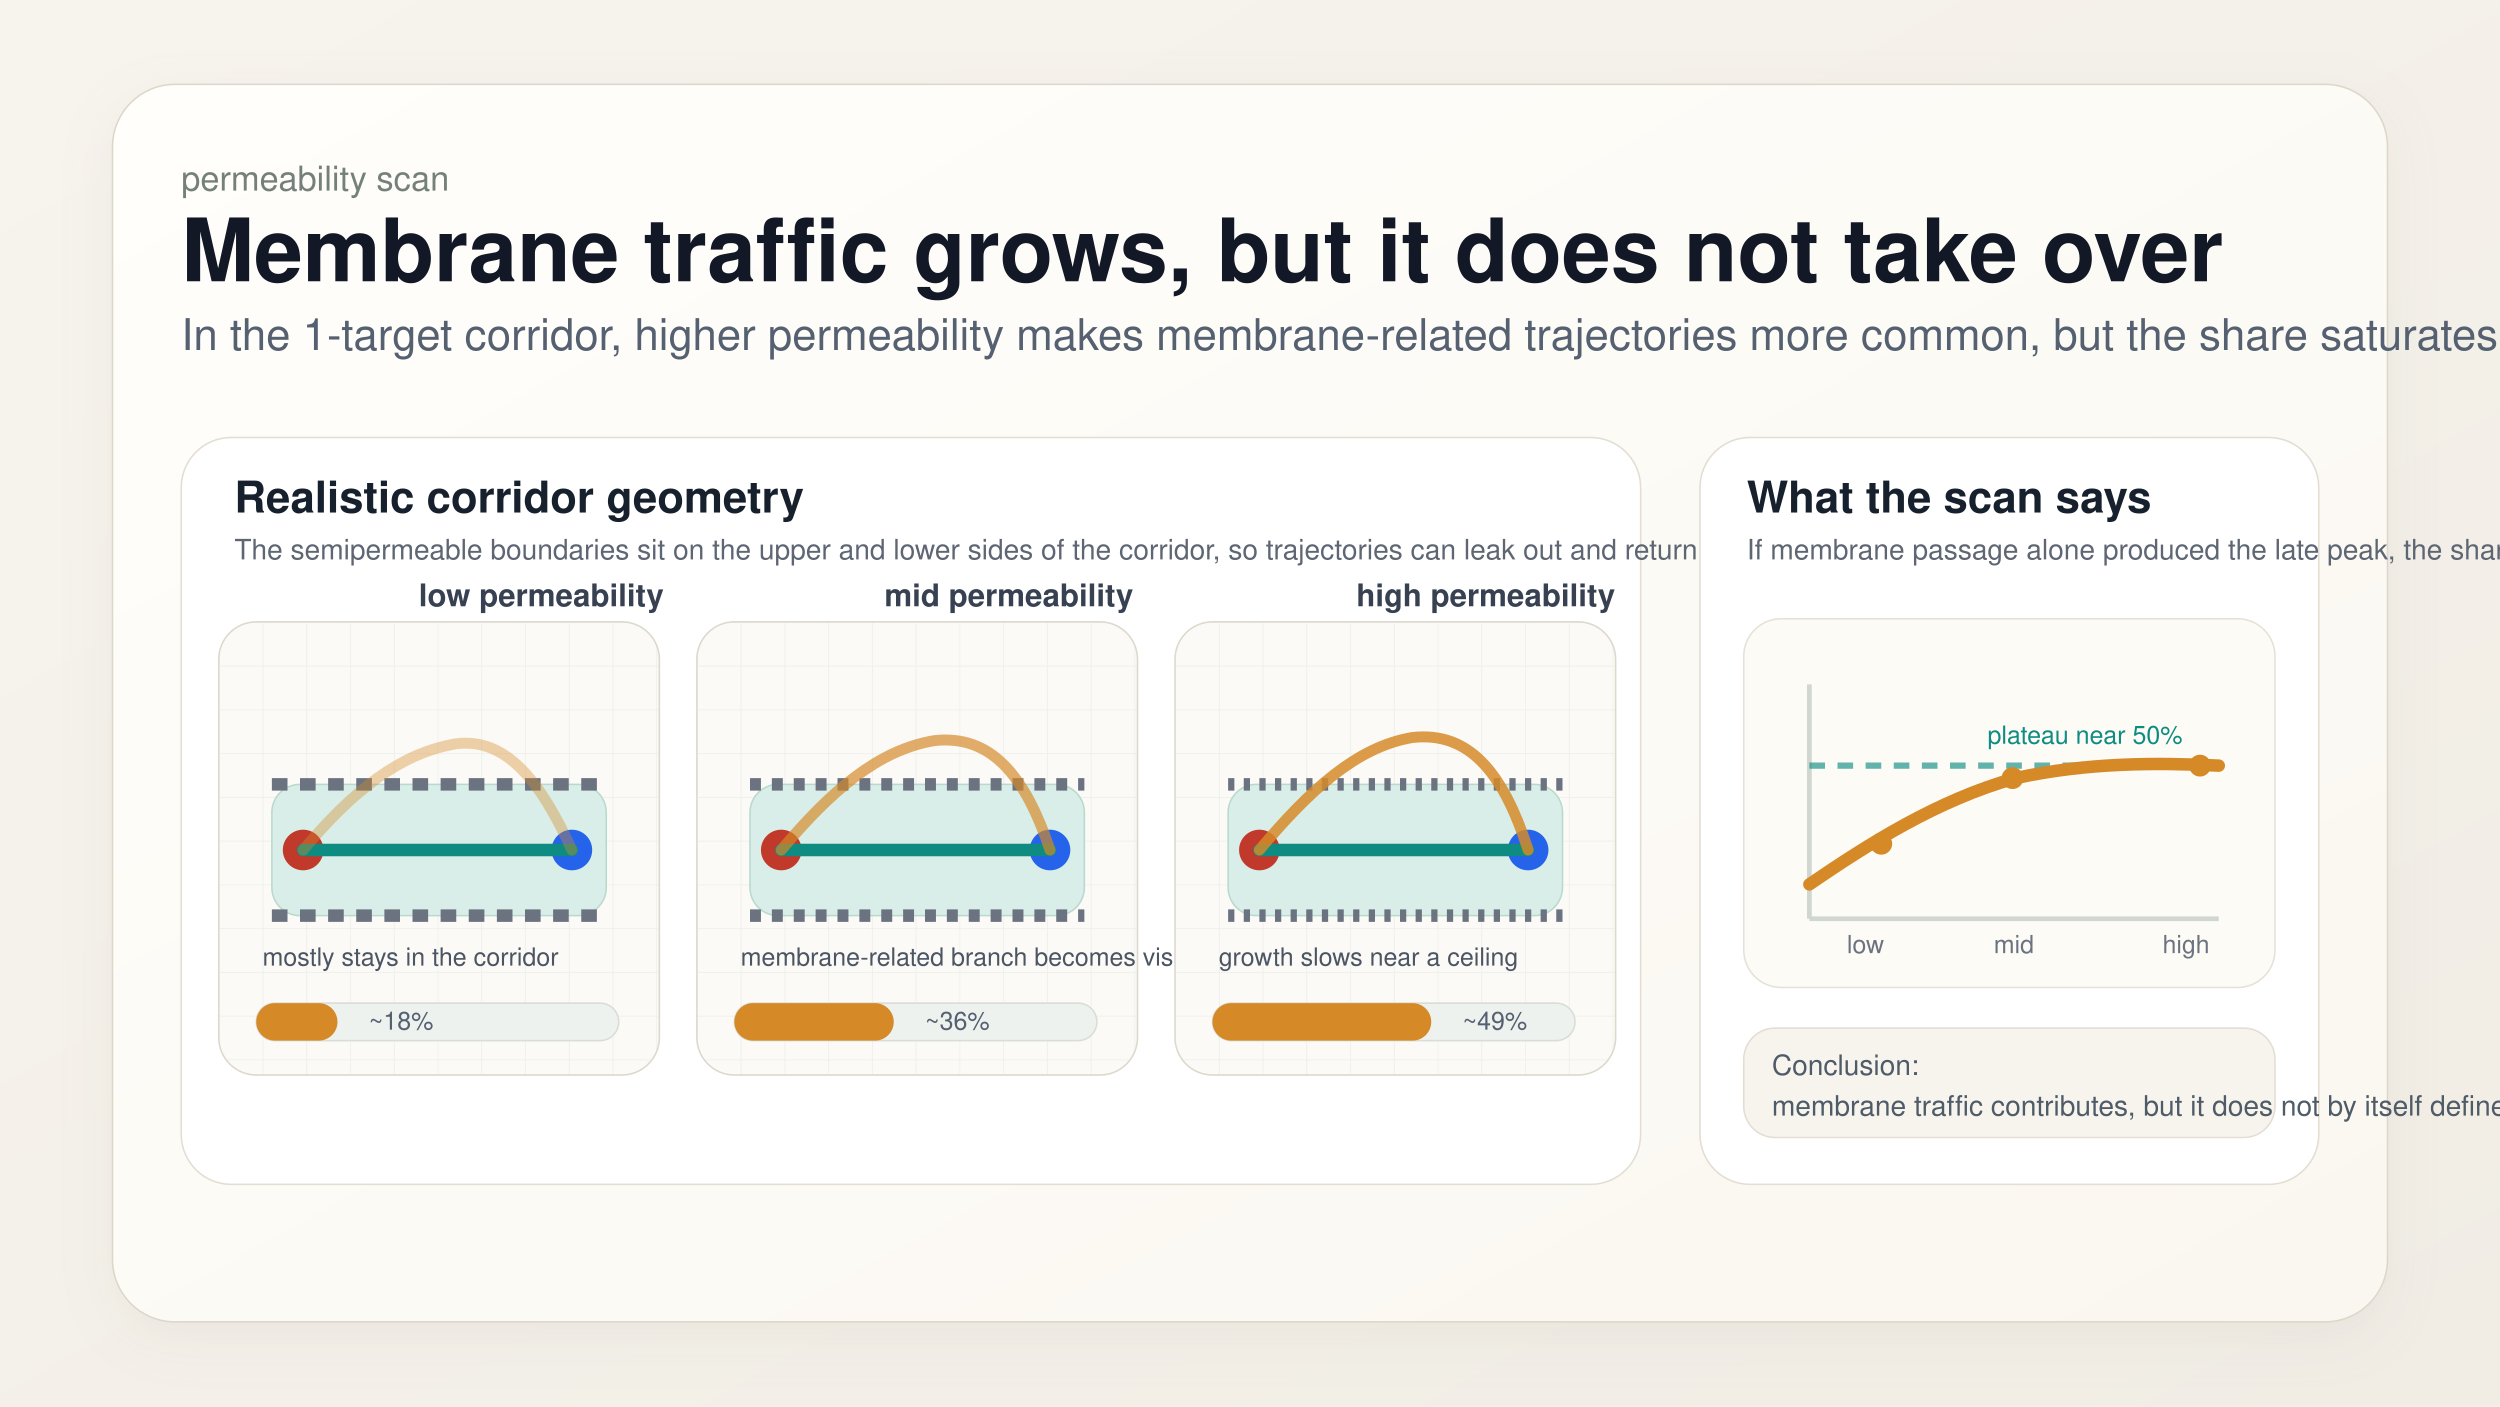
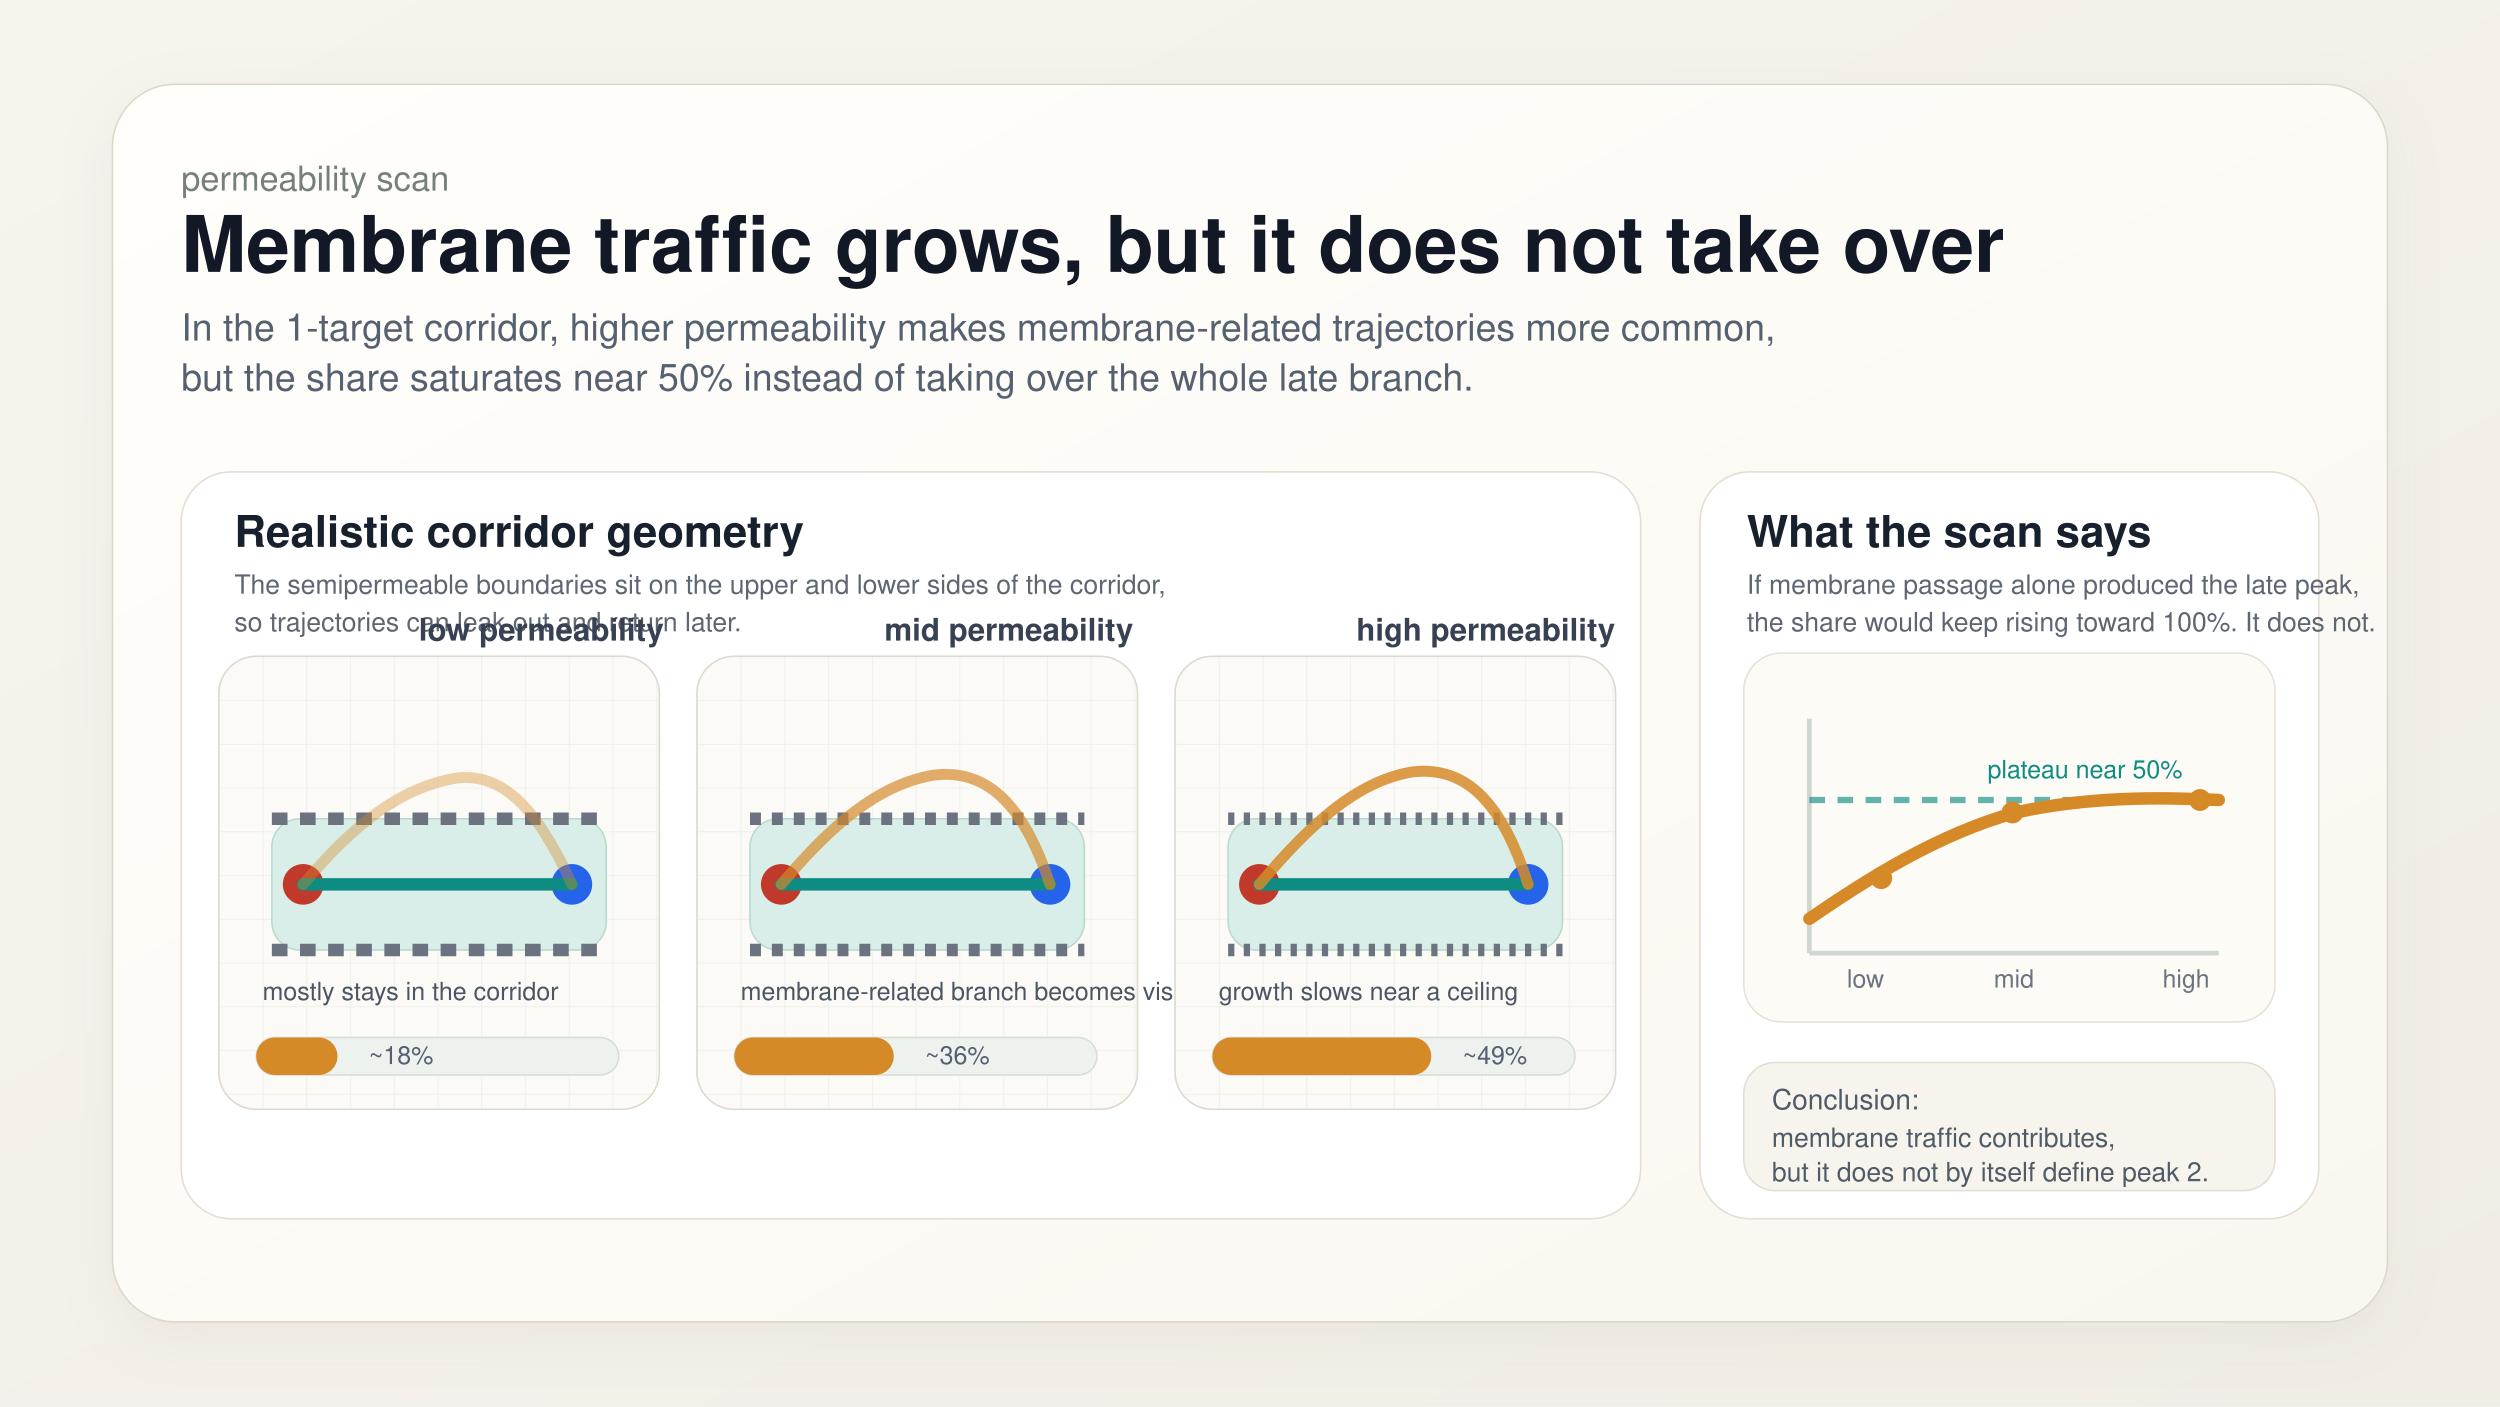
<svg xmlns="http://www.w3.org/2000/svg" width="1600" height="900" viewBox="0 0 1600 900">
  <defs>
    <linearGradient id="bg" x1="0" y1="0" x2="1" y2="1">
      <stop offset="0%" stop-color="#f7f4ee" />
      <stop offset="100%" stop-color="#f1ede5" />
    </linearGradient>
    <linearGradient id="card" x1="0" y1="0" x2="1" y2="1">
      <stop offset="0%" stop-color="#fffefb" />
      <stop offset="100%" stop-color="#faf7f0" />
    </linearGradient>
    <pattern id="grid" width="28" height="28" patternUnits="userSpaceOnUse">
      <path d="M 28 0 H 0 V 28" fill="none" stroke="#d7ddd8" stroke-width="1" stroke-opacity="0.55" />
    </pattern>
    <filter id="shadow" x="-20%" y="-20%" width="140%" height="140%">
      <feDropShadow dx="0" dy="10" stdDeviation="16" flood-color="#aea89a" flood-opacity="0.14" />
    </filter>
  </defs>
  <rect width="1600" height="900" fill="url(#bg)" />
  <g transform="translate(72,54)">
    <rect width="1456" height="792" rx="40" fill="url(#card)" stroke="#ddd7ca" filter="url(#shadow)" />
    <text x="44" y="68" font-size="22" font-family="Helvetica, Arial, sans-serif" fill="#75807a">permeability scan</text>
-     <text x="44" y="126" font-size="56" font-weight="700" font-family="Helvetica, Arial, sans-serif" fill="#121826">Membrane traffic grows, but it does not take over</text>
-     <text x="44" y="170" font-size="28" font-family="Helvetica, Arial, sans-serif" fill="#556070">In the 1-target corridor, higher permeability makes membrane-related trajectories more common, but the share saturates near 50%.</text>
-     <g transform="translate(44,226)">
+     <text x="44" y="120" font-size="50" font-weight="700" font-family="Helvetica, Arial, sans-serif" fill="#121826">Membrane traffic grows, but it does not take over</text>
+     <text x="44" y="164" font-size="24" font-family="Helvetica, Arial, sans-serif" fill="#556070">
+       <tspan x="44" dy="0">In the 1-target corridor, higher permeability makes membrane-related trajectories more common,</tspan>
+       <tspan x="44" dy="32">but the share saturates near 50% instead of taking over the whole late branch.</tspan>
+     </text>
+     <g transform="translate(44,248)">
      <g>
        <rect width="934" height="478" rx="32" fill="#fff" stroke="#e3ddd2" />
        <text x="34" y="48" font-size="28" font-weight="700" font-family="Helvetica, Arial, sans-serif" fill="#17202d">Realistic corridor geometry</text>
-         <text x="34" y="78" font-size="18" font-family="Helvetica, Arial, sans-serif" fill="#5d6672">The semipermeable boundaries sit on the upper and lower sides of the corridor, so trajectories can leak out and return later.</text>
+         <text x="34" y="78" font-size="17" font-family="Helvetica, Arial, sans-serif" fill="#5d6672">
+           <tspan x="34" dy="0">The semipermeable boundaries sit on the upper and lower sides of the corridor,</tspan>
+           <tspan x="34" dy="24">so trajectories can leak out and return later.</tspan>
+         </text>
        <g transform="translate(24,118)">
          <g>
            <text x="128" y="-10" font-size="20" font-weight="700" font-family="Helvetica, Arial, sans-serif" fill="#374151">low permeability</text>
            <rect x="0" y="0" width="282" height="290" rx="24" fill="#fbfaf6" stroke="#ddd8cc" />
            <rect x="0" y="0" width="282" height="290" rx="24" fill="url(#grid)" opacity="0.72" />
            <rect x="34" y="104" width="214" height="84" rx="18" fill="#d9eee8" stroke="#b9d9ce" />
            <line x1="34" y1="104" x2="248" y2="104" stroke="#6b7280" stroke-width="8" stroke-dasharray="10 8" />
            <line x1="34" y1="188" x2="248" y2="188" stroke="#6b7280" stroke-width="8" stroke-dasharray="10 8" />
            <circle cx="54" cy="146" r="13" fill="#c0392b" />
            <circle cx="226" cy="146" r="13" fill="#2563eb" />
            <path d="M 54 146 C 100 146, 144 146, 226 146" fill="none" stroke="#0f8c82" stroke-width="8" stroke-linecap="round" />
            <path d="M 54 146 C 86 108, 116 84, 152 78 C 184 74, 206 102, 226 146" fill="none" stroke="#d58927" stroke-width="7" stroke-linecap="round" opacity="0.38" />
            <text x="28" y="220" font-size="16" font-family="Helvetica, Arial, sans-serif" fill="#4b5563">mostly stays in the corridor</text>
            <rect x="24" y="244" width="232" height="24" rx="12" fill="#eef2ef" stroke="#d8ddd7" />
            <rect x="24" y="244" width="52" height="24" rx="12" fill="#d58927" />
            <text x="96" y="261" font-size="16" font-family="Helvetica, Arial, sans-serif" fill="#556070">~18%</text>
          </g>
          <g transform="translate(306,0)">
            <text x="120" y="-10" font-size="20" font-weight="700" font-family="Helvetica, Arial, sans-serif" fill="#374151">mid permeability</text>
            <rect x="0" y="0" width="282" height="290" rx="24" fill="#fbfaf6" stroke="#ddd8cc" />
            <rect x="0" y="0" width="282" height="290" rx="24" fill="url(#grid)" opacity="0.72" />
            <rect x="34" y="104" width="214" height="84" rx="18" fill="#d9eee8" stroke="#b9d9ce" />
            <line x1="34" y1="104" x2="248" y2="104" stroke="#6b7280" stroke-width="8" stroke-dasharray="7 7" />
            <line x1="34" y1="188" x2="248" y2="188" stroke="#6b7280" stroke-width="8" stroke-dasharray="7 7" />
            <circle cx="54" cy="146" r="13" fill="#c0392b" />
            <circle cx="226" cy="146" r="13" fill="#2563eb" />
            <path d="M 54 146 C 100 146, 144 146, 226 146" fill="none" stroke="#0f8c82" stroke-width="8" stroke-linecap="round" />
            <path d="M 54 146 C 86 108, 116 82, 152 76 C 188 72, 210 98, 226 146" fill="none" stroke="#d58927" stroke-width="7" stroke-linecap="round" opacity="0.68" />
            <text x="28" y="220" font-size="16" font-family="Helvetica, Arial, sans-serif" fill="#4b5563">membrane-related branch becomes visible</text>
            <rect x="24" y="244" width="232" height="24" rx="12" fill="#eef2ef" stroke="#d8ddd7" />
            <rect x="24" y="244" width="102" height="24" rx="12" fill="#d58927" />
            <text x="146" y="261" font-size="16" font-family="Helvetica, Arial, sans-serif" fill="#556070">~36%</text>
          </g>
          <g transform="translate(612,0)">
            <text x="116" y="-10" font-size="20" font-weight="700" font-family="Helvetica, Arial, sans-serif" fill="#374151">high permeability</text>
            <rect x="0" y="0" width="282" height="290" rx="24" fill="#fbfaf6" stroke="#ddd8cc" />
            <rect x="0" y="0" width="282" height="290" rx="24" fill="url(#grid)" opacity="0.72" />
            <rect x="34" y="104" width="214" height="84" rx="18" fill="#d9eee8" stroke="#b9d9ce" />
            <line x1="34" y1="104" x2="248" y2="104" stroke="#6b7280" stroke-width="8" stroke-dasharray="4 6" />
            <line x1="34" y1="188" x2="248" y2="188" stroke="#6b7280" stroke-width="8" stroke-dasharray="4 6" />
            <circle cx="54" cy="146" r="13" fill="#c0392b" />
            <circle cx="226" cy="146" r="13" fill="#2563eb" />
            <path d="M 54 146 C 100 146, 144 146, 226 146" fill="none" stroke="#0f8c82" stroke-width="8" stroke-linecap="round" />
            <path d="M 54 146 C 86 108, 116 80, 152 74 C 188 70, 210 96, 226 146" fill="none" stroke="#d58927" stroke-width="7" stroke-linecap="round" opacity="0.84" />
            <text x="28" y="220" font-size="16" font-family="Helvetica, Arial, sans-serif" fill="#4b5563">growth slows near a ceiling</text>
            <rect x="24" y="244" width="232" height="24" rx="12" fill="#eef2ef" stroke="#d8ddd7" />
            <rect x="24" y="244" width="140" height="24" rx="12" fill="#d58927" />
            <text x="184" y="261" font-size="16" font-family="Helvetica, Arial, sans-serif" fill="#556070">~49%</text>
          </g>
        </g>
      </g>
      <g transform="translate(972,0)">
        <rect width="396" height="478" rx="32" fill="#fff" stroke="#e3ddd2" />
        <text x="30" y="48" font-size="28" font-weight="700" font-family="Helvetica, Arial, sans-serif" fill="#17202d">What the scan says</text>
-         <text x="30" y="78" font-size="18" font-family="Helvetica, Arial, sans-serif" fill="#5d6672">If membrane passage alone produced the late peak, the share would keep rising toward 100%. It does not.</text>
+         <text x="30" y="78" font-size="17" font-family="Helvetica, Arial, sans-serif" fill="#5d6672">
+           <tspan x="30" dy="0">If membrane passage alone produced the late peak,</tspan>
+           <tspan x="30" dy="24">the share would keep rising toward 100%. It does not.</tspan>
+         </text>
        <g transform="translate(28,116)">
          <rect width="340" height="236" rx="24" fill="#fdfbf6" stroke="#e5e1d8" />
          <line x1="42" y1="192" x2="304" y2="192" stroke="#d0d6d0" stroke-width="3" />
          <line x1="42" y1="192" x2="42" y2="42" stroke="#d0d6d0" stroke-width="3" />
          <line x1="42" y1="94" x2="304" y2="94" stroke="#0f8c82" stroke-width="4" stroke-dasharray="10 8" opacity="0.65" />
          <text x="156" y="80" font-size="16" font-family="Helvetica, Arial, sans-serif" fill="#0f8c82">plateau near 50%</text>
          <path d="M 42 170 C 80 144, 124 116, 174 102 C 220 92, 264 92, 304 94" fill="none" stroke="#d58927" stroke-width="8" stroke-linecap="round" />
          <circle cx="88" cy="144" r="7" fill="#d58927" />
          <circle cx="172" cy="102" r="7" fill="#d58927" />
          <circle cx="292" cy="94" r="7" fill="#d58927" />
          <text x="66" y="214" font-size="16" font-family="Helvetica, Arial, sans-serif" fill="#6b7280">low</text>
          <text x="160" y="214" font-size="16" font-family="Helvetica, Arial, sans-serif" fill="#6b7280">mid</text>
          <text x="268" y="214" font-size="16" font-family="Helvetica, Arial, sans-serif" fill="#6b7280">high</text>
        </g>
        <g transform="translate(28,378)">
-           <rect width="340" height="70" rx="20" fill="#f7f4ee" stroke="#e3ddd4" />
+           <rect width="340" height="82" rx="20" fill="#f7f4ee" stroke="#e3ddd4" />
          <text x="18" y="30" font-size="18" font-family="Helvetica, Arial, sans-serif" fill="#4f5b67">Conclusion:</text>
-           <text x="18" y="56" font-size="18" font-family="Helvetica, Arial, sans-serif" fill="#4f5b67">membrane traffic contributes, but it does not by itself define peak 2.</text>
+           <text x="18" y="54" font-size="17" font-family="Helvetica, Arial, sans-serif" fill="#4f5b67">
+             <tspan x="18" dy="0">membrane traffic contributes,</tspan>
+             <tspan x="18" dy="22">but it does not by itself define peak 2.</tspan>
+           </text>
        </g>
      </g>
    </g>
  </g>
</svg>
